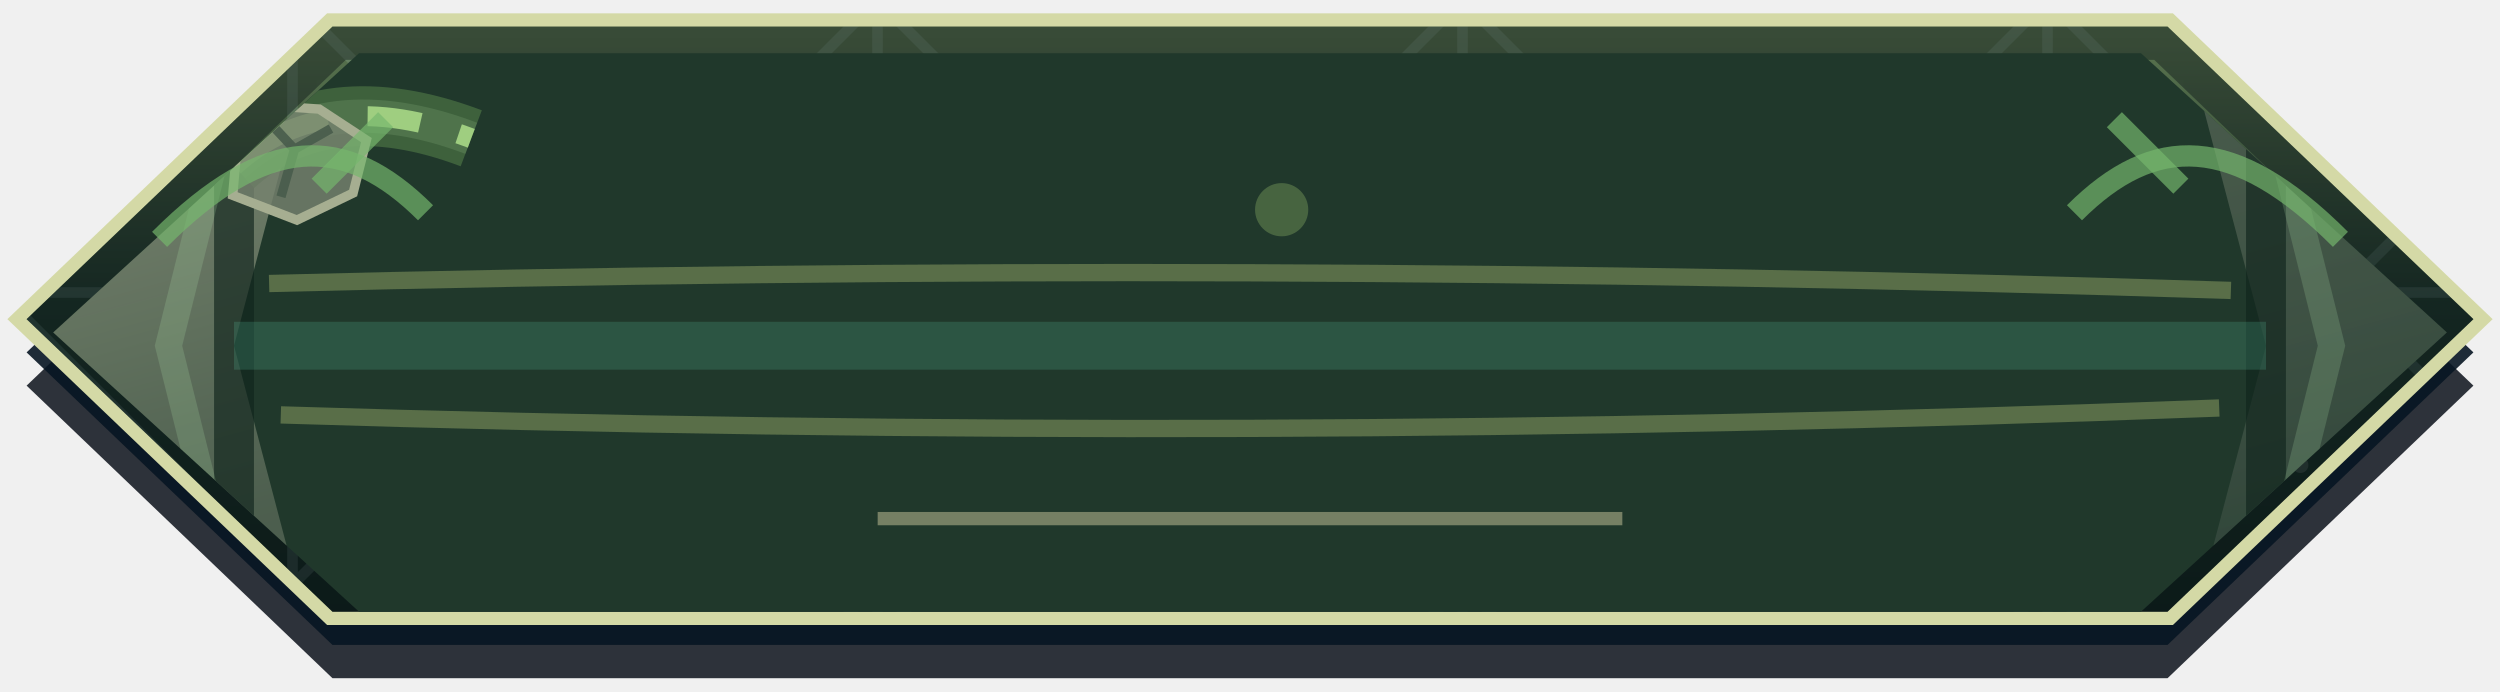
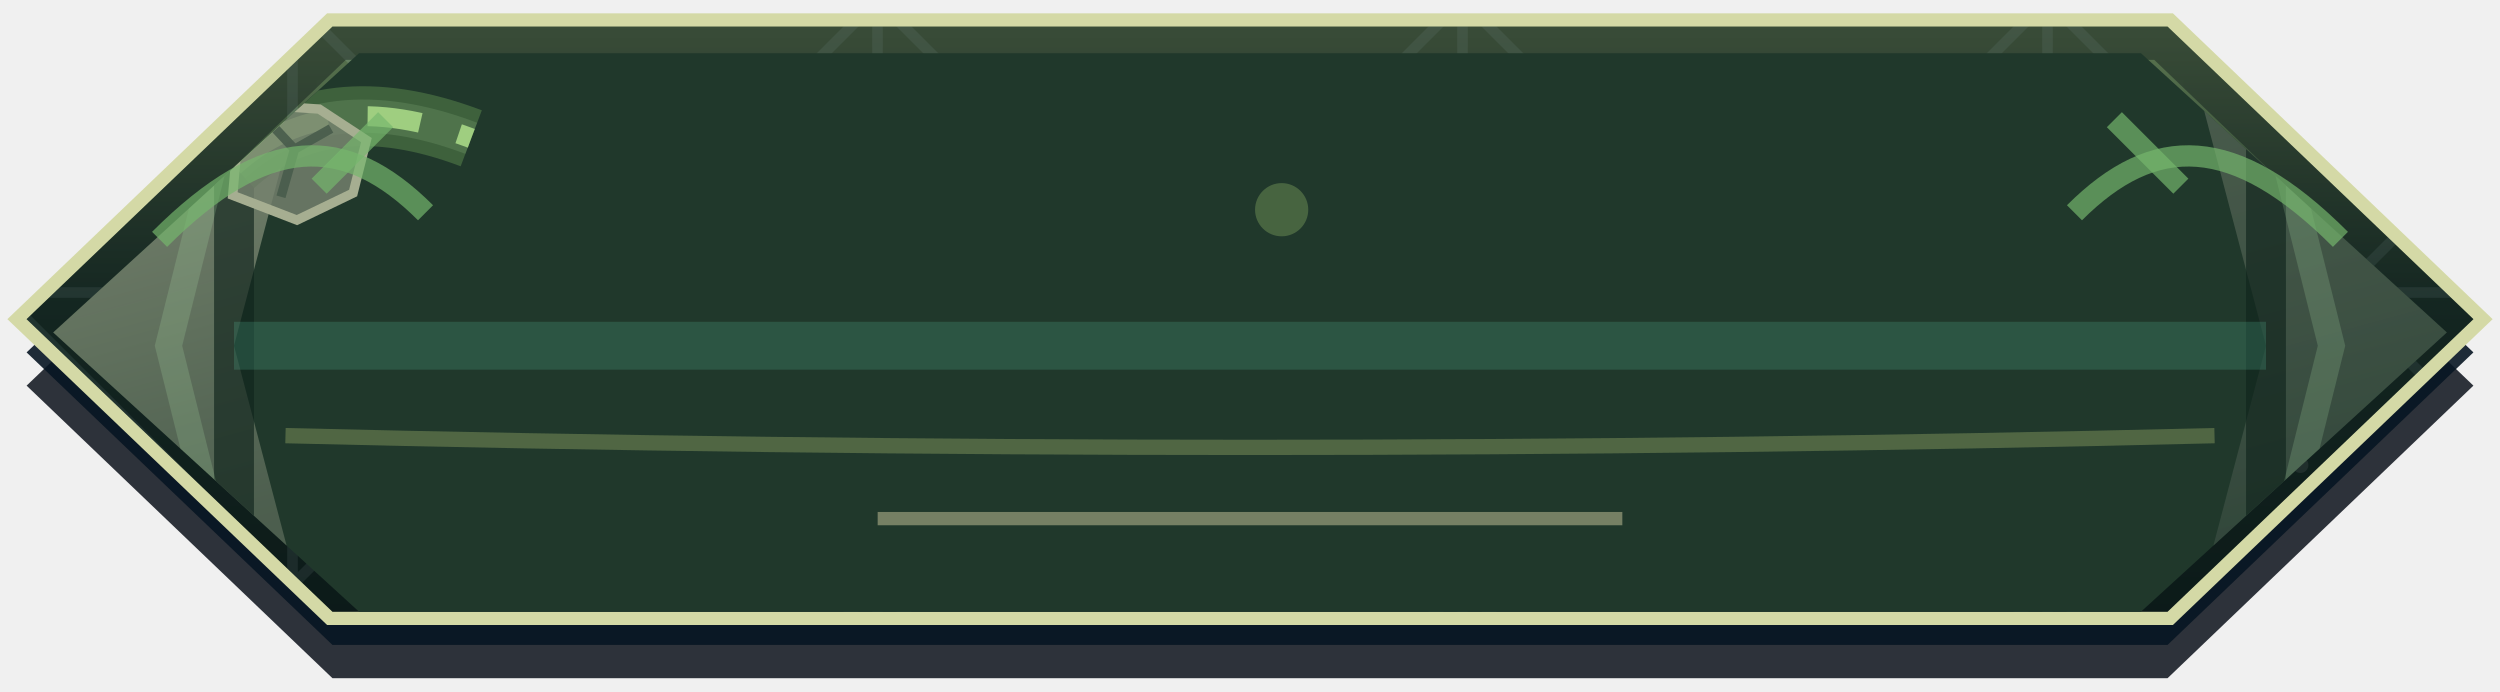
<svg xmlns="http://www.w3.org/2000/svg" width="376" height="104" viewBox="0 0 188 52" role="img" aria-label="M7 secondary-hex-button normal" data-style="m11-enchanted-forest@0.1.0" data-geometry-shape="wide-hexagon" data-corner-radius="2" data-end-cap-depth="23">
  <defs>
    <linearGradient id="m11-secondary-hex-button-188x52-normal-plate" x1="0" y1="0" x2="0" y2="1">
      <stop offset="0" stop-color="#5C7650" />
      <stop offset=".48" stop-color="#20382B" />
      <stop offset="1" stop-color="#13251E" />
    </linearGradient>
    <linearGradient id="m11-secondary-hex-button-188x52-normal-primary" x1="0" y1="0" x2="0" y2="1">
      <stop offset="0" stop-color="#F1E8C8" />
      <stop offset=".45" stop-color="#66D9B2" />
      <stop offset="1" stop-color="#2A856F" />
    </linearGradient>
    <linearGradient id="m11-secondary-hex-button-188x52-normal-energy" x1="0" y1="0" x2="1" y2="0">
      <stop offset="0" stop-color="#B8E0A5" stop-opacity="0" />
      <stop offset=".5" stop-color="#B8E0A5" stop-opacity=".86" />
      <stop offset="1" stop-color="#B8E0A5" stop-opacity="0" />
    </linearGradient>
    <pattern id="m11-secondary-hex-button-188x52-normal-grain" width="28" height="28" patternUnits="userSpaceOnUse">
      <circle cx="5" cy="7" r=".6" fill="#FFFFFF" fill-opacity=".12" />
      <circle cx="20" cy="15" r=".45" fill="#061321" fill-opacity=".2" />
    </pattern>
    <pattern id="m11-secondary-hex-button-188x52-normal-plate-pattern" width="44" height="44" patternUnits="userSpaceOnUse">
      <path d="M0 22H44M22 0V44M0 22L22 0 44 22 22 44Z" fill="none" stroke="#D8FBFF" stroke-opacity=".12" stroke-width=".8" />
    </pattern>
    <mask id="m11-secondary-hex-button-188x52-normal-mask">
      <path d="M25 2H163L186 24L163 46H25L2 24Z" fill="white" />
    </mask>
  </defs>
  <g opacity="1">
    <g id="m11-secondary-hex-button-188x52-normal-outer-shadow" data-layer="outer-shadow" transform="translate(0 5)">
      <path d="M25 2H163L186 24L163 46H25L2 24Z" fill="#020812" opacity=".82" />
    </g>
    <g id="m11-secondary-hex-button-188x52-normal-connected-depth" data-layer="connected-depth" transform="translate(0 2.5)">
      <path d="M25 2H163L186 24L163 46H25L2 24Z" fill="#071522" opacity=".9" />
    </g>
    <g id="m11-secondary-hex-button-188x52-normal-outer-frame" data-layer="outer-frame">
      <path d="M25 2H163L186 24L163 46H25L2 24Z" fill="#071421" stroke="#D4D9A6" stroke-width="2" stroke-linejoin="miter" />
    </g>
    <g id="m11-secondary-hex-button-188x52-normal-inner-plate-fill" data-layer="inner-plate-fill">
      <path d="M25 2H163L186 24L163 46H25L2 24Z" fill="url(#m11-secondary-hex-button-188x52-normal-plate)" />
    </g>
    <g id="m11-secondary-hex-button-188x52-normal-surface-grain" data-layer="surface-grain" data-material-source="m8-ice-grain" mask="url(#m11-secondary-hex-button-188x52-normal-mask)">
      <rect width="188" height="52" fill="url(#m11-secondary-hex-button-188x52-normal-grain)" />
    </g>
    <g id="m11-secondary-hex-button-188x52-normal-surface-pattern" data-layer="surface-pattern" data-material-source="m8-crystal-facet-pattern" mask="url(#m11-secondary-hex-button-188x52-normal-mask)">
      <rect width="188" height="52" fill="url(#m11-secondary-hex-button-188x52-normal-plate-pattern)" />
    </g>
    <g id="m11-secondary-hex-button-188x52-normal-side-bevel-shade" data-layer="side-bevel-shade" mask="url(#m11-secondary-hex-button-188x52-normal-mask)">
      <path d="M25 2H163L186 24L163 46H25L2 24Z" fill="none" stroke="#020812" stroke-opacity=".38" stroke-width="5" />
    </g>
    <g id="m11-secondary-hex-button-188x52-normal-top-bevel-highlight" data-layer="top-bevel-highlight" mask="url(#m11-secondary-hex-button-188x52-normal-mask)">
      <path d="M33 8H155" stroke="#FFFFFF" stroke-opacity=".55" stroke-width="3" stroke-linecap="square" />
    </g>
    <g id="m11-secondary-hex-button-188x52-normal-cold-edge-accent" data-layer="cold-edge-accent" data-material-source="m8-cold-edge-accent" mask="url(#m11-secondary-hex-button-188x52-normal-mask)">
      <rect x="23" y="6" width="142" height="8" fill="url(#m11-secondary-hex-button-188x52-normal-energy)" />
    </g>
    <g id="m11-secondary-hex-button-188x52-normal-ornament-decal" data-layer="ornament-decal" data-material-source="m7-ornament-marks" mask="url(#m11-secondary-hex-button-188x52-normal-mask)">
      <path d="M31 39h16M141 39h16" stroke="#E6FCFF" stroke-opacity=".5" stroke-width="2" />
    </g>
    <g id="m11-secondary-hex-button-material-stack" data-layer="forest-material-stack" data-material-families="weathered-stone,dark-wood,moss-lichen">
      <path d="M27 4H161L184 25L161 46H27L4 25Z" fill="#20382B" />
    </g>
    <g id="m11-secondary-hex-button-integrated-material-regions" data-layer="forest-integrated-material-regions" data-integration="construction-profile-connected" data-variation-seed="51731" data-density-class="secondary-hex-button" data-cluster-budget="1" data-speckle-budget="1" data-ornament-budget="2" data-profile-stages="3" data-state-contract="stable-living-presence" data-state="normal">
      <defs>
        <linearGradient id="m11-secondary-hex-button-stone-construction-depth" x2="1" y2="1">
          <stop stop-color="#BAC0A1" stop-opacity=".76" />
          <stop offset=".42" stop-color="#697765" stop-opacity=".72" />
          <stop offset="1" stop-color="#263C33" stop-opacity=".92" />
        </linearGradient>
        <linearGradient id="m11-secondary-hex-button-wood-construction-depth" x2=".8" y2=".2">
          <stop stop-color="#172B21" />
          <stop offset=".45" stop-color="#4A5B3D" />
          <stop offset=".7" stop-color="#293C2C" />
          <stop offset="1" stop-color="#12251C" />
        </linearGradient>
      </defs>
      <clipPath id="m11-secondary-hex-button-construction-clip">
        <path d="M27 4H161L184 25L161 46H27L4 25Z" />
      </clipPath>
      <g clip-path="url(#m11-secondary-hex-button-construction-clip)">
-         <g data-layer="forest-wood-surface-region" data-material-family="wood" data-growth-vector="horizontal-action" data-construction-profile="growth-vector-body,tapered-relief,masked-termination">
+         <g data-layer="forest-wood-surface-region" data-material-family="wood" data-growth-vector="horizontal-action" data-construction-profile="growth-vector-body,single-recessed-relief,masked-termination">
          <path data-layer="forest-wood-growth-body" d="M17.597 26H170.403" stroke="url(#m11-secondary-hex-button-wood-construction-depth)" stroke-width="32.2" stroke-linecap="round" />
-           <path data-layer="forest-wood-relief-bands" d="M20.236 21.32Q94 19.447 167.764 21.84M21.116 31.2Q94 33.487 166.884 30.68" fill="none" stroke="#8A9C61" stroke-width="1.3" stroke-opacity="0.54" />
+           <path data-layer="forest-wood-relief-bands" data-band-count="1" d="M21.468 32.76Q94 34.527 166.532 32.76" fill="none" stroke="#8A9C61" stroke-width="1.15" stroke-opacity="0.46" />
        </g>
        <g data-layer="forest-stone-surface-region" data-material-family="stone" data-construction-profile="structural-end-plate,contact-occlusion,light-facing-bevel">
          <path d="M0 0H24.44L17.597 26 24.44 52H0ZM188 0H163.56L170.403 26 163.56 52H188Z" fill="url(#m11-secondary-hex-button-stone-construction-depth)" fill-opacity="0.86" />
          <path data-layer="forest-stone-contact-occlusion" d="M17.597 9.36V42.64M170.403 9.36V42.64" stroke="#10241C" stroke-width="3" stroke-opacity=".65" />
          <path data-layer="forest-stone-light-facing-bevel" d="M0 1H24.44M163.56 1H188" stroke="#D9D9B2" stroke-width="1.5" stroke-opacity="0.42" />
        </g>
        <g data-layer="forest-moss-surface-region" data-material-family="moss" data-substrate="stone-wood-end-seam" data-construction-profile="anchored-substrate,irregular-transition,receiver-tint">
          <path data-layer="forest-moss-substrate" d="M17.597 12.48Q24.44 6.24 35.438 10.4" fill="none" stroke="#3E613C" stroke-width="4.5" />
          <path data-layer="forest-moss-coverage-transition" d="M17.597 12.48Q24.44 6.24 35.438 10.4" fill="none" stroke="#9AC979" stroke-width="1.5" stroke-dasharray="8 3 4 3" />
        </g>
        <g data-layer="forest-living-light-surface-response" data-material-family="living-light" data-light-response="state-bound-material-receivers" data-receiver-opacity="0.18" data-edge-opacity="0.18">
          <path data-layer="forest-wood-light-receiver" d="M17.597 26H170.403" fill="none" stroke="#66D9B2" stroke-width="3.6" stroke-opacity="0.18" />
          <path data-layer="forest-edge-light-receiver" d="M17.597 6.24L12.67 26 17.597 45.76M170.403 6.24L175.33 26 170.403 45.76" fill="none" stroke="#B8F0B2" stroke-width="2" stroke-opacity="0.18" />
          <path data-layer="forest-moss-light-receiver" d="M17.597 12.48Q24.44 6.24 35.438 10.4" fill="none" stroke="#C4F3B7" stroke-width="2.5" stroke-opacity="0.13" />
        </g>
      </g>
    </g>
    <g id="m11-secondary-hex-button-authored-material-clusters" data-layer="forest-authored-material-clusters" data-material-families="stone,wood,moss" data-variation-seed="51731" data-cluster-count="1" data-cluster-scale="component" data-placement="construction-anchor-budgeted">
      <clipPath id="m11-secondary-hex-button-cluster-clip">
        <path d="M27 4H161L184 25L161 46H27L4 25Z" />
      </clipPath>
      <g clip-path="url(#m11-secondary-hex-button-cluster-clip)">
        <g data-layer="forest-authored-cluster" data-cluster-kind="stone-chip" transform="translate(22.7 12.1) rotate(-3)">
          <g data-layer="forest-stone-chip-cluster" data-material-family="stone" transform="scale(1.006)">
            <path d="M-4.8-1.2l2.2-3.1 4.1.5 3.4 2.5-1.2 3.9-4.3 1.8-4.7-2.1Z" fill="#75816E" fill-opacity=".82" stroke="#A6AE91" stroke-width="0.70" />
            <path d="M-2.6-3.4l2.1 2.5 2.8-1.4M-.5-.9l-1.2 3.5" fill="none" stroke="#495C4C" stroke-width="0.70" stroke-opacity=".9" />
            <path d="M-3.8-1.7l2.2-1.5" stroke="#C0C5A9" stroke-width="0.70" stroke-opacity=".48" />
          </g>
        </g>
      </g>
    </g>
    <g id="m11-secondary-hex-button-moss-variation" data-layer="forest-variation" data-variation-seed="51731" data-variation-baseline="false" data-speckle-count="1" fill="#A6CC72" fill-opacity=".3">
      <circle cx="96.38" cy="15.77" r="2.0" />
    </g>
    <g id="m11-secondary-hex-button-leaf-vine-ornament" data-layer="forest-ornament" data-ornament="leaf-vine" data-ornament-count="2" fill="none" stroke="#76B86D" stroke-opacity=".68" stroke-width="1.6">
      <path d="M12 18c8-8 14-8 20-2M176 18c-8-8-14-8-20-2" />
      <path d="M24 14l5-5M164 14l-5-5" />
    </g>
    <g id="m11-secondary-hex-button-parchment-typography" data-layer="forest-typography" data-typography-preset="m11-parchment-sage-action" data-semantic-text="required">
      <path d="M66 39h56" stroke="#EDE3B4" stroke-opacity=".42" />
    </g>
    <g id="m11-enchanted-forest-secondary-hex-button-content" data-layer="content" data-slot="editable-secondary-hex-button-content" data-safe-x="37" data-safe-y="8" data-safe-width="114" data-safe-height="34" />
  </g>
</svg>
